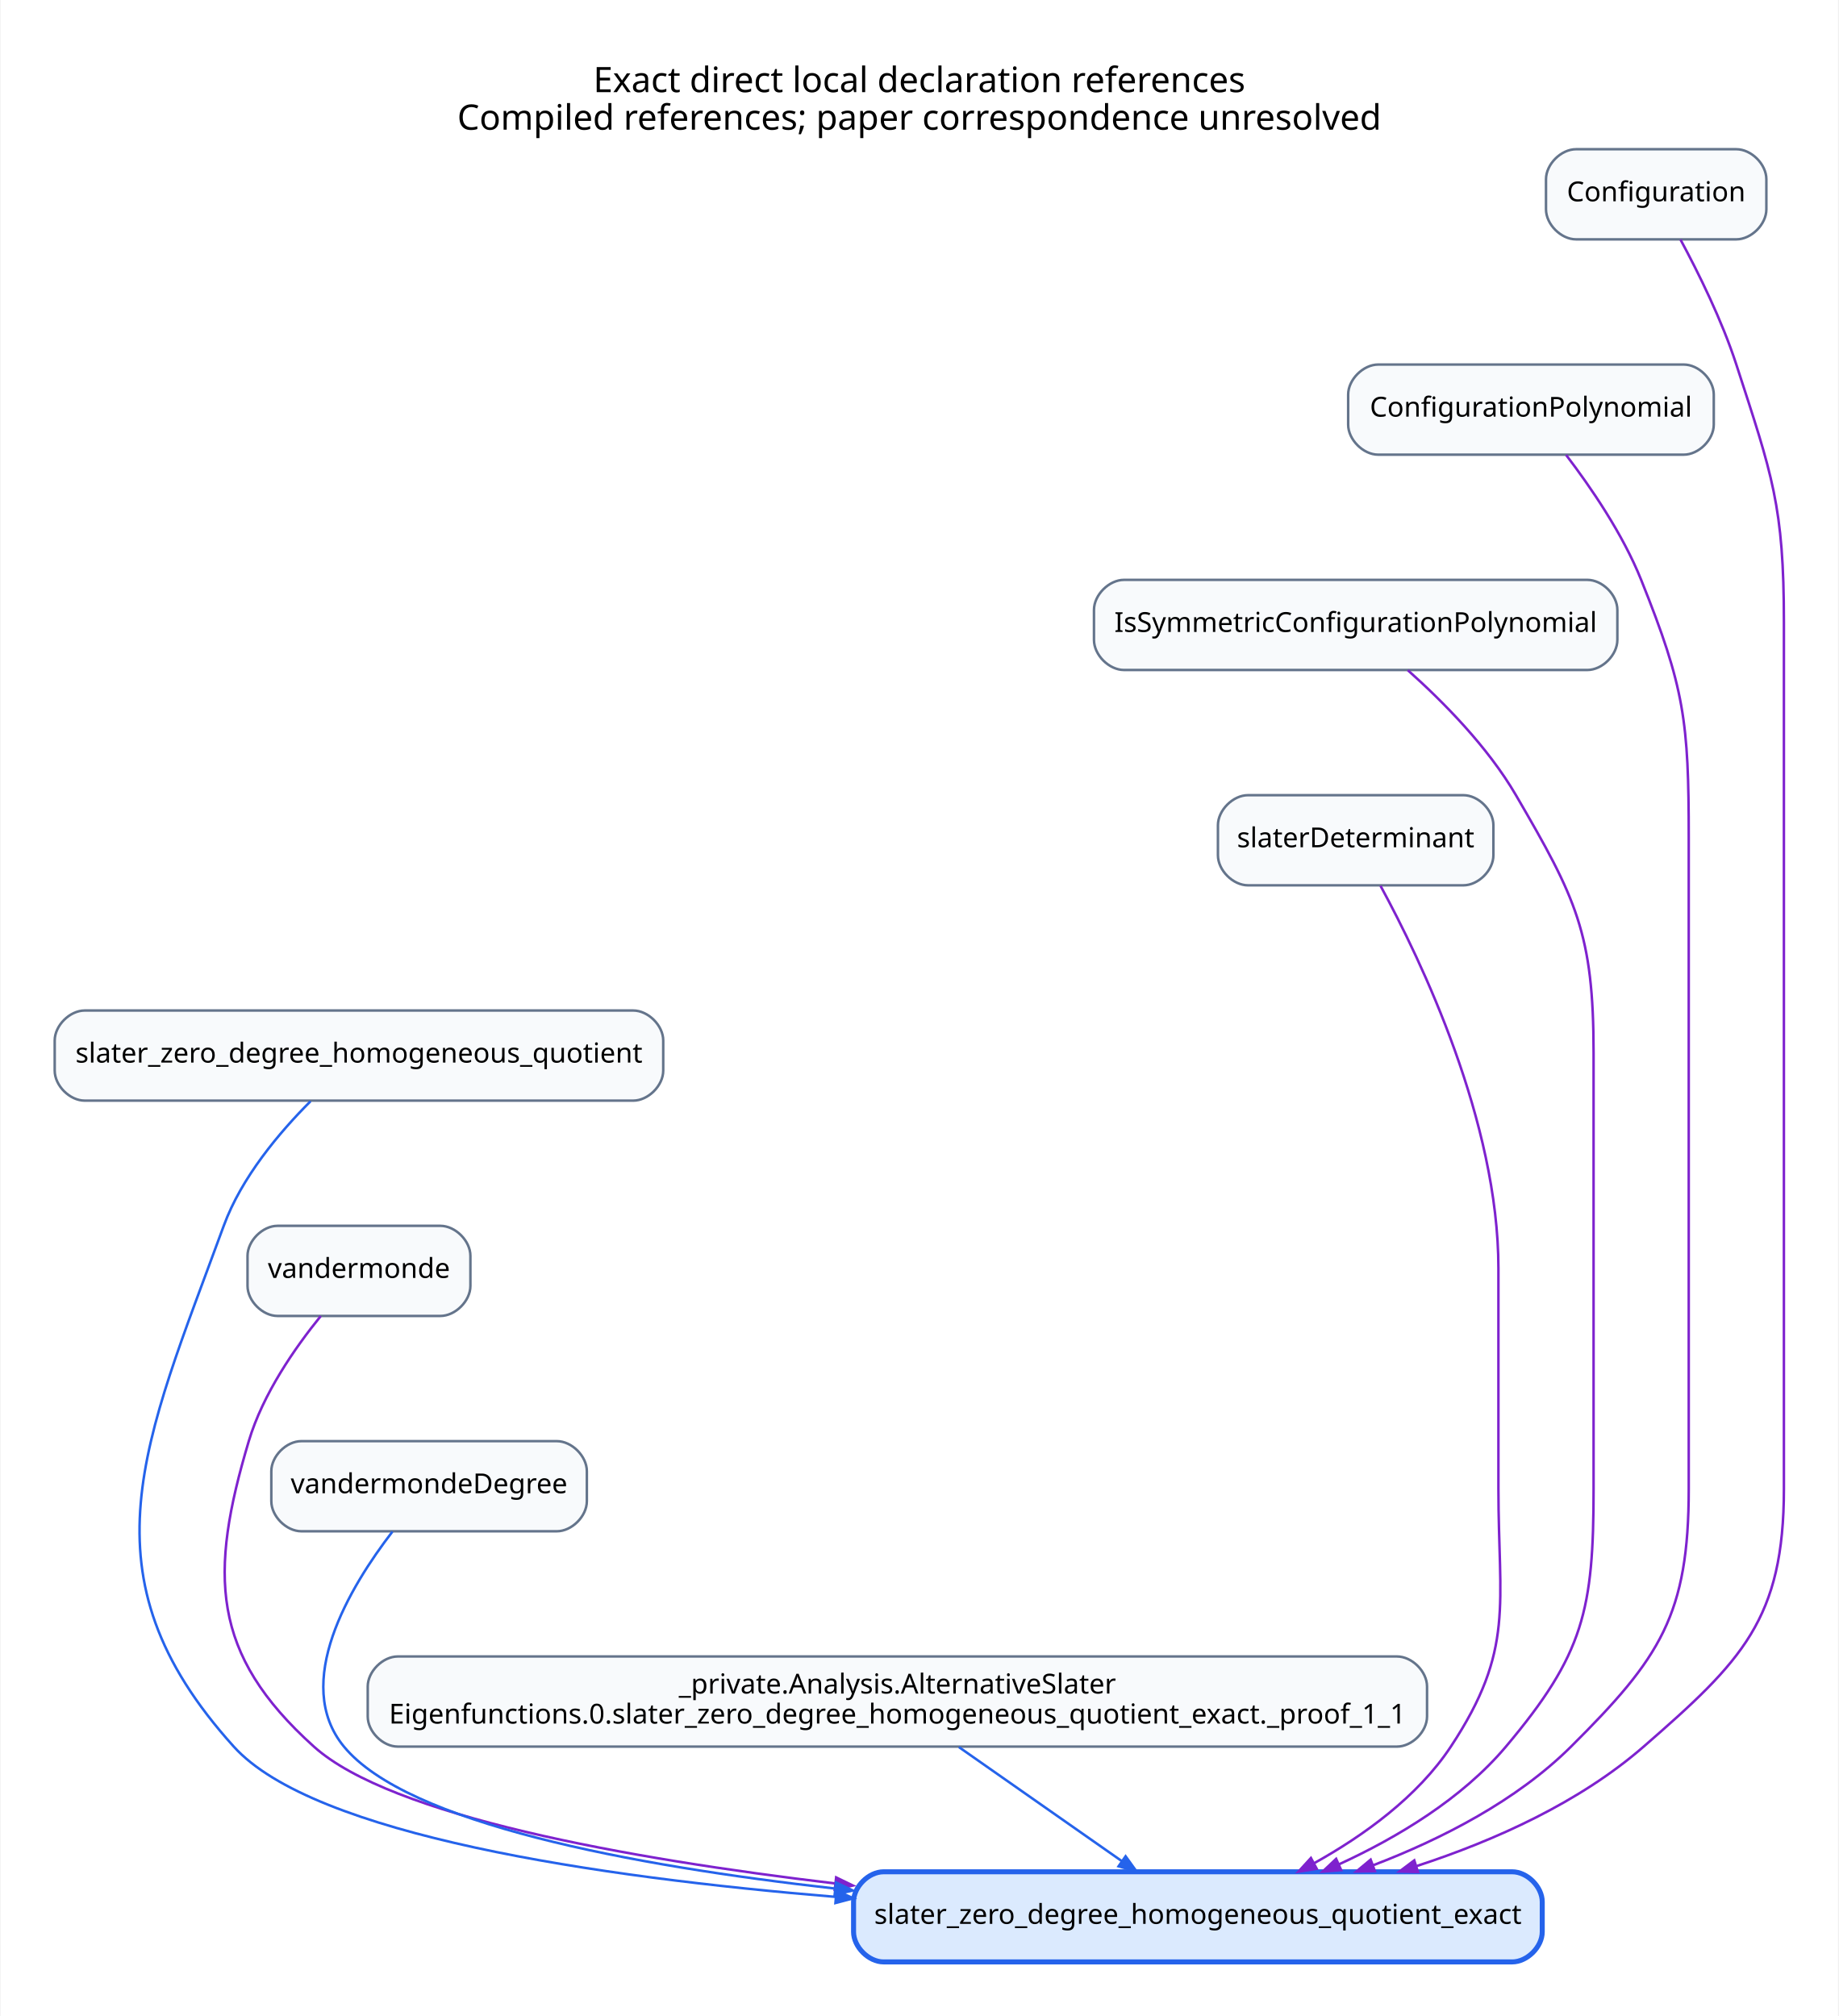
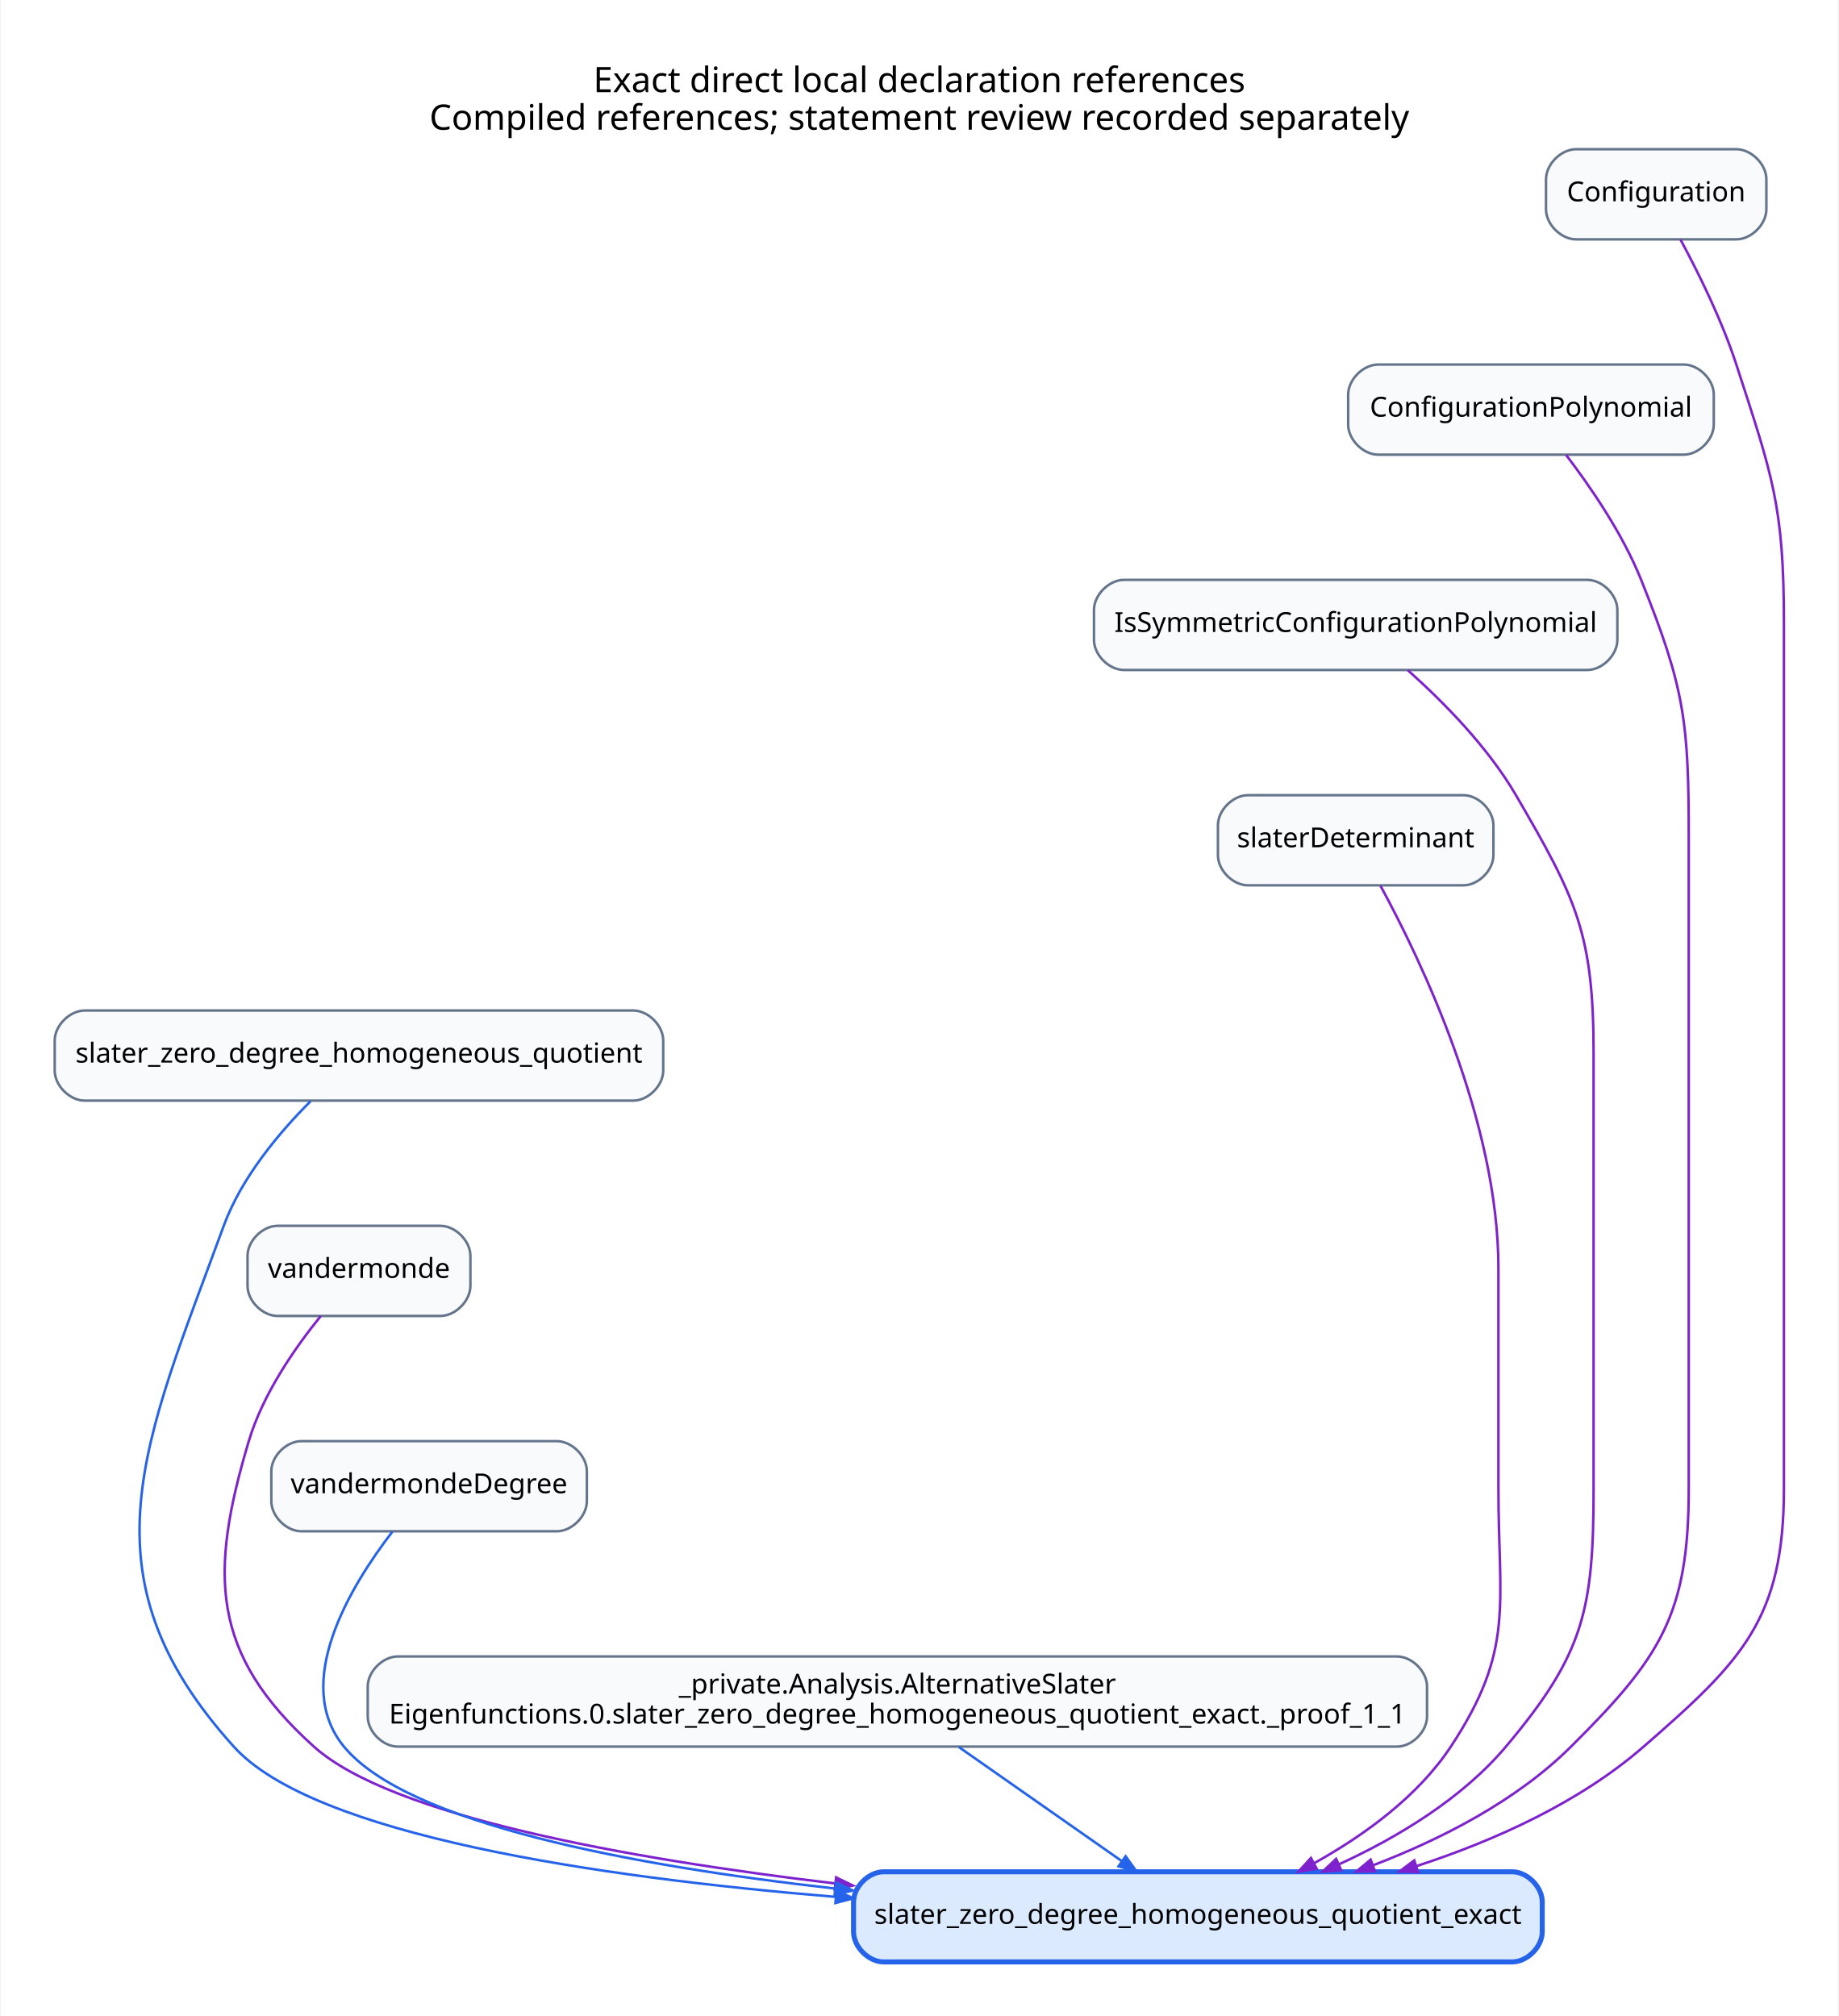
<svg xmlns="http://www.w3.org/2000/svg" xmlns:xlink="http://www.w3.org/1999/xlink" width="734pt" height="805pt" viewBox="0.00 0.00 733.70 805.20">
  <g id="graph0" class="graph" transform="scale(1 1) rotate(0) translate(21.6 783.6)">
    <polygon fill="white" stroke="transparent" points="-21.6,21.6 -21.6,-783.6 712.1,-783.6 712.1,21.6 -21.6,21.6" />
    <text text-anchor="middle" x="345.25" y="-746.8" font-family="sans-serif" font-size="14.00">Exact direct local declaration references</text>
-     <text text-anchor="middle" x="345.25" y="-731.8" font-family="sans-serif" font-size="14.00">Compiled references; paper correspondence unresolved</text>
+     <text text-anchor="middle" x="345.25" y="-731.8" font-family="sans-serif" font-size="14.00">Compiled references; statement review recorded separately</text>
    <g id="node1" class="node">
      <path fill="#f8fafc" stroke="#64748b" d="M671.5,-724C671.5,-724 607.5,-724 607.5,-724 601.5,-724 595.5,-718 595.5,-712 595.5,-712 595.5,-700 595.5,-700 595.5,-694 601.5,-688 607.5,-688 607.5,-688 671.5,-688 671.5,-688 677.5,-688 683.5,-694 683.5,-700 683.5,-700 683.5,-712 683.5,-712 683.5,-718 677.5,-724 671.5,-724" />
      <text text-anchor="middle" x="639.5" y="-703.2" font-family="sans-serif" font-size="11.00">Configuration</text>
    </g>
    <g id="node2" class="node">
      <path fill="#f8fafc" stroke="#64748b" d="M650.5,-638C650.5,-638 528.5,-638 528.5,-638 522.5,-638 516.5,-632 516.5,-626 516.5,-626 516.5,-614 516.5,-614 516.5,-608 522.5,-602 528.5,-602 528.5,-602 650.5,-602 650.5,-602 656.5,-602 662.5,-608 662.5,-614 662.5,-614 662.5,-626 662.5,-626 662.5,-632 656.5,-638 650.5,-638" />
      <text text-anchor="middle" x="589.5" y="-617.2" font-family="sans-serif" font-size="11.00">ConfigurationPolynomial</text>
    </g>
    <g id="node6" class="node">
      <path fill="#dbeafe" stroke="#2563eb" stroke-width="2" d="M582,-36C582,-36 331,-36 331,-36 325,-36 319,-30 319,-24 319,-24 319,-12 319,-12 319,-6 325,0 331,0 331,0 582,0 582,0 588,0 594,-6 594,-12 594,-12 594,-24 594,-24 594,-30 588,-36 582,-36" />
      <text text-anchor="middle" x="456.5" y="-15.2" font-family="sans-serif" font-size="11.00">slater_zero_degree_homogeneous_quotient_exact</text>
    </g>
    <g id="edge1" class="edge">
      <g id="a_edge1">
        <a xlink:title="both">
          <path fill="none" stroke="#7e22ce" d="M649.22,-687.89C656.36,-674.65 665.77,-655.65 671.5,-638 685.88,-593.73 690.5,-581.55 690.5,-535 690.5,-535 690.5,-535 690.5,-189 690.5,-136.89 673.8,-120.22 634.5,-86 608.92,-63.72 575.2,-48.54 544,-38.34" />
          <polygon fill="#7e22ce" stroke="#7e22ce" points="544.38,-35.89 536.97,-36.11 542.9,-40.56 544.38,-35.89" />
        </a>
      </g>
    </g>
    <g id="node3" class="node">
      <path fill="#f8fafc" stroke="#64748b" d="M612,-552C612,-552 427,-552 427,-552 421,-552 415,-546 415,-540 415,-540 415,-528 415,-528 415,-522 421,-516 427,-516 427,-516 612,-516 612,-516 618,-516 624,-522 624,-528 624,-528 624,-540 624,-540 624,-546 618,-552 612,-552" />
      <text text-anchor="middle" x="519.5" y="-531.2" font-family="sans-serif" font-size="11.00">IsSymmetricConfigurationPolynomial</text>
    </g>
    <g id="edge2" class="edge">
      <g id="a_edge2">
        <a xlink:title="both">
          <path fill="none" stroke="#7e22ce" d="M603.53,-601.88C613.41,-588.95 626.14,-570.34 633.5,-552 650.84,-508.8 652.5,-495.55 652.5,-449 652.5,-449 652.5,-449 652.5,-189 652.5,-138.68 641.18,-121.48 605.5,-86 583.81,-64.43 553.95,-49.14 526.65,-38.67" />
          <polygon fill="#7e22ce" stroke="#7e22ce" points="527.18,-36.26 519.77,-36.11 525.48,-40.85 527.18,-36.26" />
        </a>
      </g>
    </g>
    <g id="node4" class="node">
      <path fill="#f8fafc" stroke="#64748b" d="M562.5,-466C562.5,-466 476.5,-466 476.5,-466 470.5,-466 464.5,-460 464.5,-454 464.5,-454 464.5,-442 464.5,-442 464.5,-436 470.5,-430 476.5,-430 476.5,-430 562.5,-430 562.5,-430 568.5,-430 574.5,-436 574.5,-442 574.5,-442 574.5,-454 574.5,-454 574.5,-460 568.5,-466 562.5,-466" />
      <text text-anchor="middle" x="519.5" y="-445.2" font-family="sans-serif" font-size="11.00">slaterDeterminant</text>
    </g>
    <g id="edge3" class="edge">
      <g id="a_edge3">
        <a xlink:title="both">
          <path fill="none" stroke="#7e22ce" d="M540.33,-515.91C554.35,-503.41 572.25,-485.32 583.5,-466 607.56,-424.69 614.5,-410.81 614.5,-363 614.5,-363 614.5,-363 614.5,-189 614.5,-140.65 610.64,-122.99 579.5,-86 561.96,-65.17 536.24,-49.75 512.84,-38.98" />
          <polygon fill="#7e22ce" stroke="#7e22ce" points="513.7,-36.68 506.31,-36.07 511.7,-41.16 513.7,-36.68" />
        </a>
      </g>
    </g>
    <g id="node5" class="node">
      <path fill="#f8fafc" stroke="#64748b" d="M231,-380C231,-380 12,-380 12,-380 6,-380 0,-374 0,-368 0,-368 0,-356 0,-356 0,-350 6,-344 12,-344 12,-344 231,-344 231,-344 237,-344 243,-350 243,-356 243,-356 243,-368 243,-368 243,-374 237,-380 231,-380" />
      <text text-anchor="middle" x="121.5" y="-359.2" font-family="sans-serif" font-size="11.00">slater_zero_degree_homogeneous_quotient</text>
    </g>
    <g id="edge4" class="edge">
      <g id="a_edge4">
        <a xlink:title="both">
          <path fill="none" stroke="#7e22ce" d="M529.43,-429.78C545.76,-399.77 576.5,-335.52 576.5,-277 576.5,-277 576.5,-277 576.5,-189 576.5,-142.45 583.16,-124.84 557.5,-86 544.26,-65.96 522.75,-50.47 502.97,-39.46" />
          <polygon fill="#7e22ce" stroke="#7e22ce" points="503.95,-37.2 496.63,-36.04 501.63,-41.51 503.95,-37.2" />
        </a>
      </g>
    </g>
    <g id="edge5" class="edge">
      <g id="a_edge5">
        <a xlink:title="value">
          <path fill="none" stroke="#2563eb" d="M102.17,-343.76C89.72,-331.32 74.59,-313.36 67.5,-294 35.72,-207.17 9.56,-154.65 71.5,-86 103.45,-50.59 216.45,-33.86 311.82,-25.98" />
          <polygon fill="#2563eb" stroke="#2563eb" points="312.17,-28.41 318.95,-25.41 311.77,-23.53 312.17,-28.41" />
        </a>
      </g>
    </g>
    <g id="node7" class="node">
      <path fill="#f8fafc" stroke="#64748b" d="M154,-294C154,-294 89,-294 89,-294 83,-294 77,-288 77,-282 77,-282 77,-270 77,-270 77,-264 83,-258 89,-258 89,-258 154,-258 154,-258 160,-258 166,-264 166,-270 166,-270 166,-282 166,-282 166,-288 160,-294 154,-294" />
      <text text-anchor="middle" x="121.5" y="-273.2" font-family="sans-serif" font-size="11.00">vandermonde</text>
    </g>
    <g id="edge6" class="edge">
      <g id="a_edge6">
        <a xlink:title="both">
          <path fill="none" stroke="#7e22ce" d="M106.24,-257.97C95.9,-245.22 83.12,-226.8 77.5,-208 61.62,-154.88 62.28,-123.07 103.5,-86 134.35,-58.26 228.43,-41.26 311.72,-31.33" />
          <polygon fill="#7e22ce" stroke="#7e22ce" points="312.05,-33.75 318.72,-30.51 311.48,-28.89 312.05,-33.75" />
        </a>
      </g>
    </g>
    <g id="node8" class="node">
      <path fill="#f8fafc" stroke="#64748b" d="M200.5,-208C200.5,-208 98.5,-208 98.5,-208 92.5,-208 86.5,-202 86.5,-196 86.5,-196 86.5,-184 86.5,-184 86.5,-178 92.5,-172 98.5,-172 98.5,-172 200.5,-172 200.5,-172 206.5,-172 212.5,-178 212.5,-184 212.5,-184 212.5,-196 212.5,-196 212.5,-202 206.5,-208 200.5,-208" />
      <text text-anchor="middle" x="149.5" y="-187.2" font-family="sans-serif" font-size="11.00">vandermondeDegree</text>
    </g>
    <g id="edge7" class="edge">
      <g id="a_edge7">
        <a xlink:title="value">
          <path fill="none" stroke="#2563eb" d="M134.86,-171.86C117.87,-149.79 94.68,-111.3 115.5,-86 140.75,-55.3 230.36,-38.45 311.38,-29.33" />
          <polygon fill="#2563eb" stroke="#2563eb" points="312,-31.73 318.69,-28.53 311.46,-26.86 312,-31.73" />
        </a>
      </g>
    </g>
    <g id="node9" class="node">
      <path fill="#f8fafc" stroke="#64748b" d="M536,-122C536,-122 137,-122 137,-122 131,-122 125,-116 125,-110 125,-110 125,-98 125,-98 125,-92 131,-86 137,-86 137,-86 536,-86 536,-86 542,-86 548,-92 548,-98 548,-98 548,-110 548,-110 548,-116 542,-122 536,-122" />
      <text text-anchor="middle" x="336.5" y="-107.2" font-family="sans-serif" font-size="11.00">_private.Analysis.AlternativeSlater</text>
      <text text-anchor="middle" x="336.5" y="-95.2" font-family="sans-serif" font-size="11.00">Eigenfunctions.0.slater_zero_degree_homogeneous_quotient_exact._proof_1_1</text>
    </g>
    <g id="edge8" class="edge">
      <g id="a_edge8">
        <a xlink:title="value">
          <path fill="none" stroke="#2563eb" d="M361.07,-85.8C379.92,-72.61 406.03,-54.33 426.18,-40.22" />
          <polygon fill="#2563eb" stroke="#2563eb" points="427.63,-42.2 431.96,-36.18 424.82,-38.19 427.63,-42.2" />
        </a>
      </g>
    </g>
  </g>
</svg>
